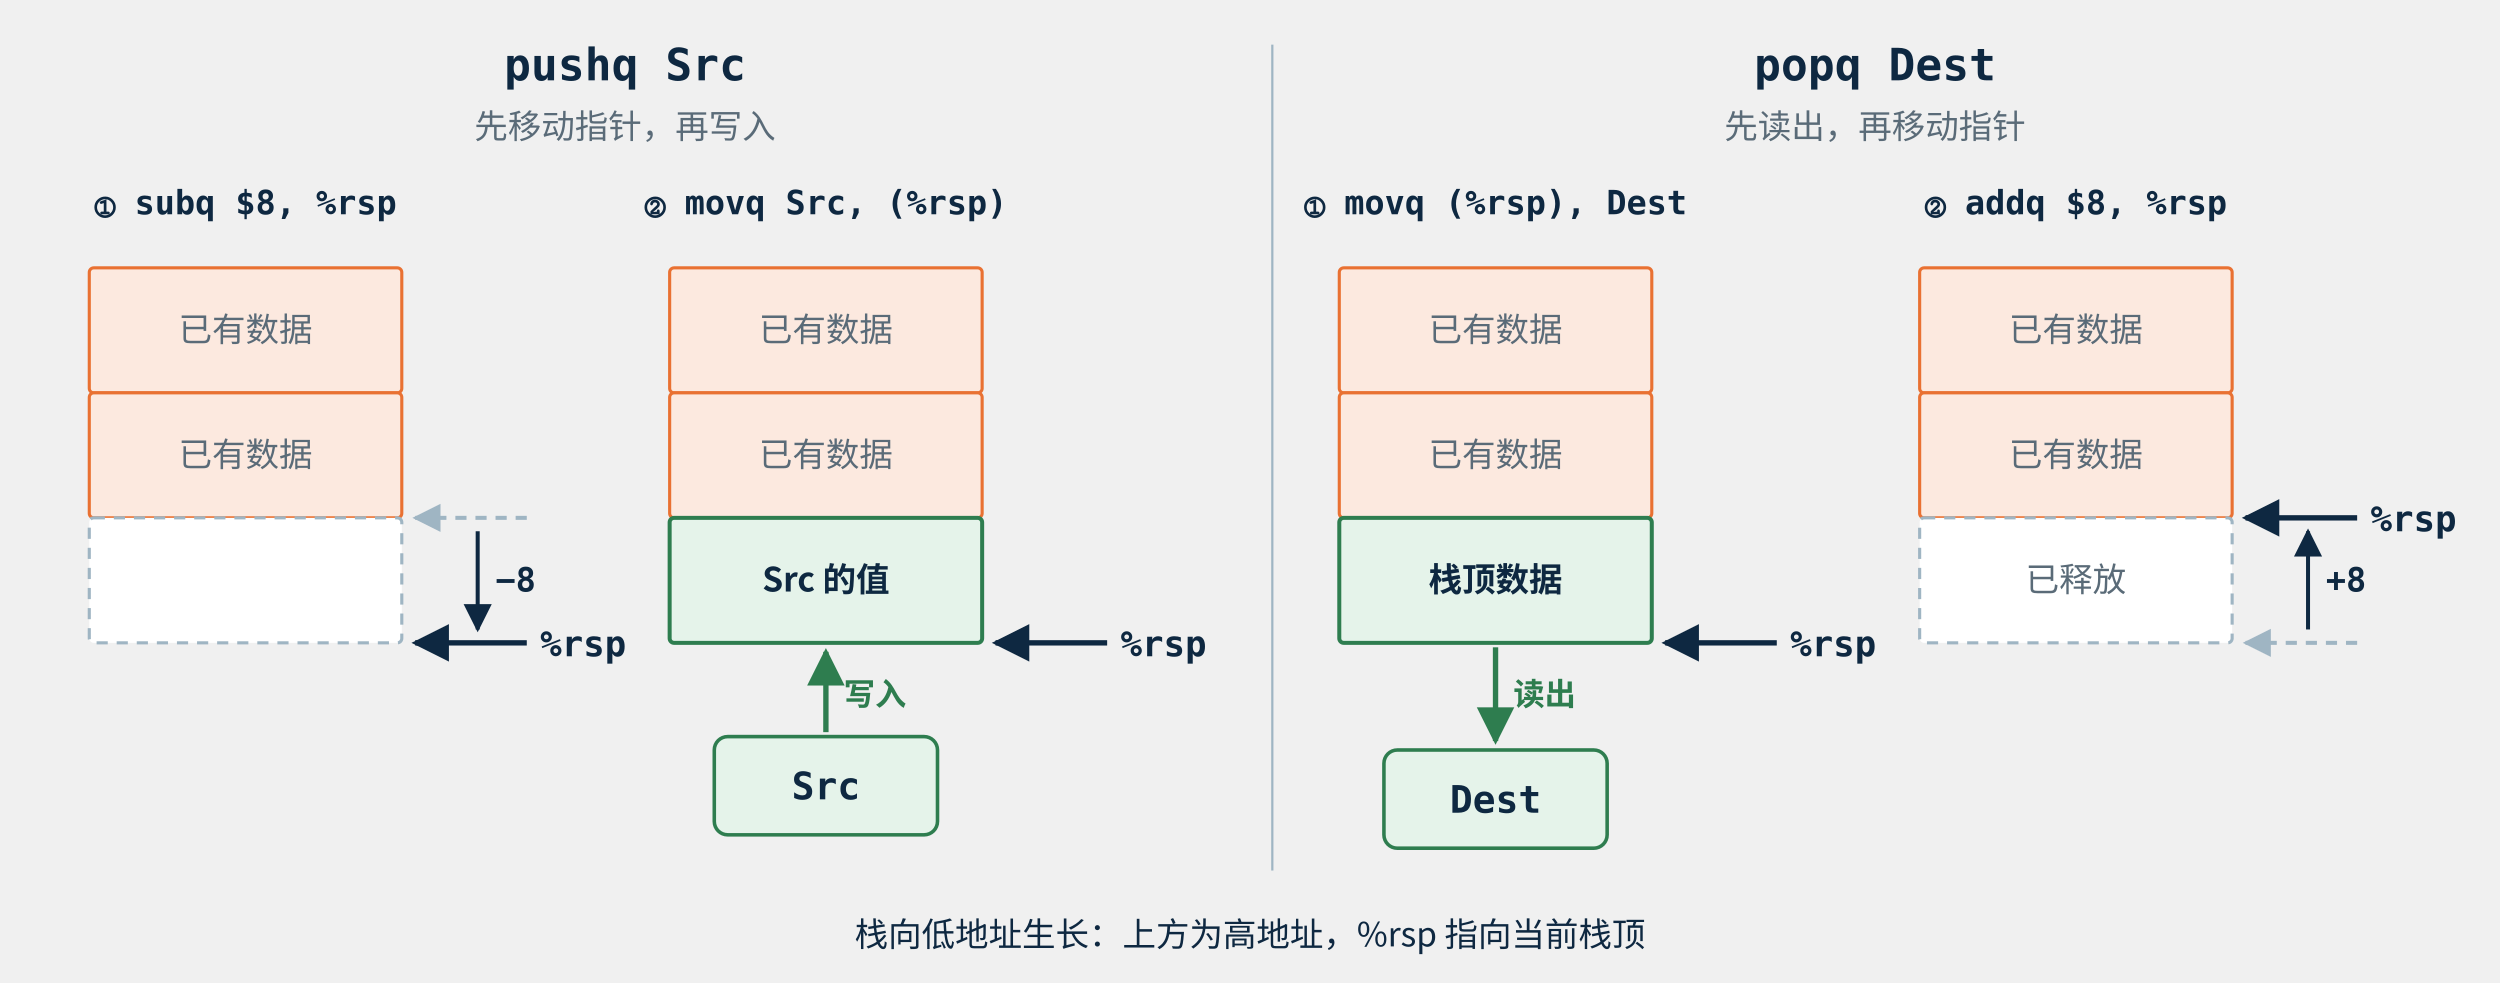
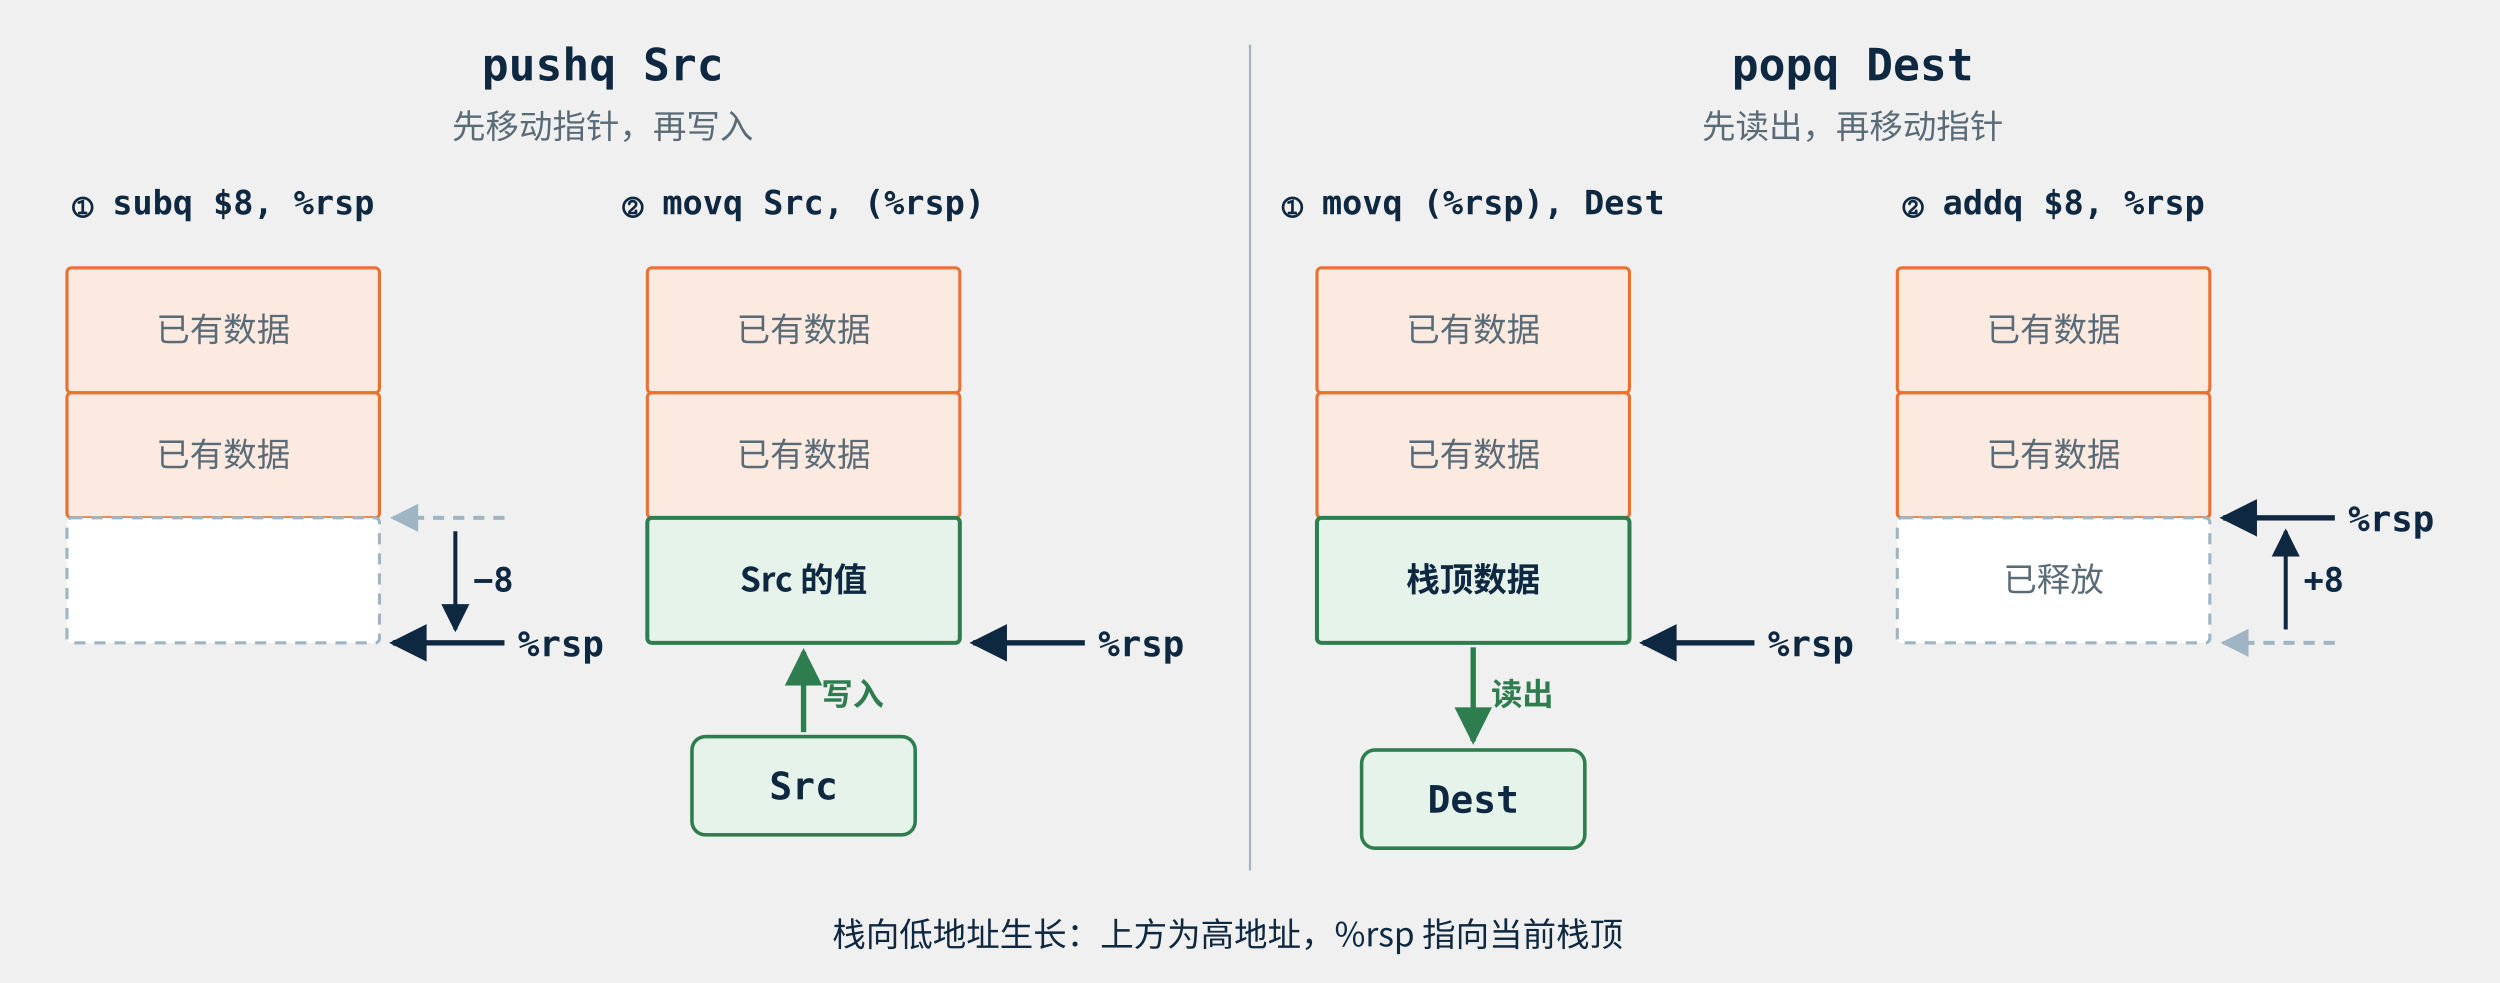
- <svg xmlns="http://www.w3.org/2000/svg" viewBox="0 0 1120 440" width="1120" height="440">
+ <svg xmlns="http://www.w3.org/2000/svg" viewBox="10 0 1120 440" width="1120" height="440">
  <defs>
    <marker id="ah-156082" viewBox="0 0 10 10" refX="9" refY="5" markerWidth="7" markerHeight="7" orient="auto-start-reverse">
      <path d="M0,0 L10,5 L0,10 z" fill="#156082" />
    </marker>
    <marker id="ah-e97132" viewBox="0 0 10 10" refX="9" refY="5" markerWidth="7" markerHeight="7" orient="auto-start-reverse">
      <path d="M0,0 L10,5 L0,10 z" fill="#e97132" />
    </marker>
    <marker id="ah-0e2841" viewBox="0 0 10 10" refX="9" refY="5" markerWidth="7" markerHeight="7" orient="auto-start-reverse">
      <path d="M0,0 L10,5 L0,10 z" fill="#0e2841" />
    </marker>
    <marker id="ah-2e7d4f" viewBox="0 0 10 10" refX="9" refY="5" markerWidth="7" markerHeight="7" orient="auto-start-reverse">
      <path d="M0,0 L10,5 L0,10 z" fill="#2e7d4f" />
    </marker>
    <marker id="ah-c0392b" viewBox="0 0 10 10" refX="9" refY="5" markerWidth="7" markerHeight="7" orient="auto-start-reverse">
      <path d="M0,0 L10,5 L0,10 z" fill="#c0392b" />
    </marker>
    <marker id="ah-5a6b78" viewBox="0 0 10 10" refX="9" refY="5" markerWidth="7" markerHeight="7" orient="auto-start-reverse">
      <path d="M0,0 L10,5 L0,10 z" fill="#5a6b78" />
    </marker>
    <marker id="ah-9fb5c3" viewBox="0 0 10 10" refX="9" refY="5" markerWidth="7" markerHeight="7" orient="auto-start-reverse">
      <path d="M0,0 L10,5 L0,10 z" fill="#9fb5c3" />
    </marker>
  </defs>
  <text x="280.0" y="36.0" font-family="SFMono-Regular, Menlo, DejaVu Sans Mono, Consolas, monospace" font-size="20" font-weight="bold" fill="#0e2841" text-anchor="middle">pushq Src</text>
  <text x="280.0" y="62.0" font-family="PingFang SC, Noto Sans CJK SC, Source Han Sans SC, sans-serif" font-size="15" font-weight="normal" fill="#5a6b78" text-anchor="middle">先移动指针，再写入</text>
  <text x="110.0" y="96.0" font-family="SFMono-Regular, Menlo, DejaVu Sans Mono, Consolas, monospace" font-size="15" font-weight="bold" fill="#0e2841" text-anchor="middle">① subq $8, %rsp</text>
  <rect x="40.0" y="120.0" width="140.0" height="56.0" rx="2" fill="#fce9df" stroke="#e97132" stroke-width="1.4" />
  <text x="110.0" y="153.0" font-family="PingFang SC, Noto Sans CJK SC, Source Han Sans SC, sans-serif" font-size="15" font-weight="normal" fill="#5a6b78" text-anchor="middle">已有数据</text>
  <rect x="40.0" y="176.0" width="140.0" height="56.0" rx="2" fill="#fce9df" stroke="#e97132" stroke-width="1.4" />
  <text x="110.0" y="209.0" font-family="PingFang SC, Noto Sans CJK SC, Source Han Sans SC, sans-serif" font-size="15" font-weight="normal" fill="#5a6b78" text-anchor="middle">已有数据</text>
  <rect x="40.0" y="232.0" width="140.0" height="56.0" rx="2" fill="#ffffff" stroke="#9fb5c3" stroke-width="1.4" stroke-dasharray="5 4" />
  <line x1="236.0" y1="232.0" x2="186.0" y2="232.0" stroke="#9fb5c3" stroke-width="1.8" stroke-dasharray="5 4" marker-end="url(#ah-9fb5c3)" />
  <line x1="236.0" y1="288.0" x2="186.0" y2="288.0" stroke="#0e2841" stroke-width="2.4" marker-end="url(#ah-0e2841)" />
  <text x="242.0" y="294.0" font-family="SFMono-Regular, Menlo, DejaVu Sans Mono, Consolas, monospace" font-size="16" font-weight="bold" fill="#0e2841" text-anchor="start">%rsp</text>
  <line x1="214.0" y1="238.0" x2="214.0" y2="282.0" stroke="#0e2841" stroke-width="1.8" marker-end="url(#ah-0e2841)" />
  <text x="222.0" y="265.0" font-family="SFMono-Regular, Menlo, DejaVu Sans Mono, Consolas, monospace" font-size="15" font-weight="bold" fill="#0e2841" text-anchor="start">−8</text>
  <text x="370.0" y="96.0" font-family="SFMono-Regular, Menlo, DejaVu Sans Mono, Consolas, monospace" font-size="15" font-weight="bold" fill="#0e2841" text-anchor="middle">② movq Src, (%rsp)</text>
  <rect x="300.0" y="120.0" width="140.0" height="56.0" rx="2" fill="#fce9df" stroke="#e97132" stroke-width="1.4" />
  <text x="370.0" y="153.0" font-family="PingFang SC, Noto Sans CJK SC, Source Han Sans SC, sans-serif" font-size="15" font-weight="normal" fill="#5a6b78" text-anchor="middle">已有数据</text>
  <rect x="300.0" y="176.0" width="140.0" height="56.0" rx="2" fill="#fce9df" stroke="#e97132" stroke-width="1.4" />
  <text x="370.0" y="209.0" font-family="PingFang SC, Noto Sans CJK SC, Source Han Sans SC, sans-serif" font-size="15" font-weight="normal" fill="#5a6b78" text-anchor="middle">已有数据</text>
  <rect x="300.0" y="232.0" width="140.0" height="56.0" rx="2" fill="#e5f3ea" stroke="#2e7d4f" stroke-width="1.8" />
  <text x="370.0" y="265.0" font-family="PingFang SC, Noto Sans CJK SC, Source Han Sans SC, sans-serif" font-size="15" font-weight="bold" fill="#0e2841" text-anchor="middle">Src 的值</text>
  <line x1="496.0" y1="288.0" x2="446.0" y2="288.0" stroke="#0e2841" stroke-width="2.4" marker-end="url(#ah-0e2841)" />
  <text x="502.0" y="294.0" font-family="SFMono-Regular, Menlo, DejaVu Sans Mono, Consolas, monospace" font-size="16" font-weight="bold" fill="#0e2841" text-anchor="start">%rsp</text>
  <rect x="320.0" y="330.0" width="100.0" height="44.0" rx="6" fill="#e5f3ea" stroke="#2e7d4f" stroke-width="1.6" />
  <text x="370.0" y="358.1" font-family="SFMono-Regular, Menlo, DejaVu Sans Mono, Consolas, monospace" font-size="17" font-weight="bold" fill="#0e2841" text-anchor="middle">Src</text>
  <line x1="370.0" y1="328.0" x2="370.0" y2="292.0" stroke="#2e7d4f" stroke-width="2.4" marker-end="url(#ah-2e7d4f)" />
  <text x="378.0" y="316.0" font-family="PingFang SC, Noto Sans CJK SC, Source Han Sans SC, sans-serif" font-size="14" font-weight="bold" fill="#2e7d4f" text-anchor="start">写入</text>
  <text x="840.0" y="36.0" font-family="SFMono-Regular, Menlo, DejaVu Sans Mono, Consolas, monospace" font-size="20" font-weight="bold" fill="#0e2841" text-anchor="middle">popq Dest</text>
  <text x="840.0" y="62.0" font-family="PingFang SC, Noto Sans CJK SC, Source Han Sans SC, sans-serif" font-size="15" font-weight="normal" fill="#5a6b78" text-anchor="middle">先读出，再移动指针</text>
  <text x="670.0" y="96.0" font-family="SFMono-Regular, Menlo, DejaVu Sans Mono, Consolas, monospace" font-size="15" font-weight="bold" fill="#0e2841" text-anchor="middle">① movq (%rsp), Dest</text>
  <rect x="600.0" y="120.0" width="140.0" height="56.0" rx="2" fill="#fce9df" stroke="#e97132" stroke-width="1.4" />
  <text x="670.0" y="153.0" font-family="PingFang SC, Noto Sans CJK SC, Source Han Sans SC, sans-serif" font-size="15" font-weight="normal" fill="#5a6b78" text-anchor="middle">已有数据</text>
  <rect x="600.0" y="176.0" width="140.0" height="56.0" rx="2" fill="#fce9df" stroke="#e97132" stroke-width="1.4" />
  <text x="670.0" y="209.0" font-family="PingFang SC, Noto Sans CJK SC, Source Han Sans SC, sans-serif" font-size="15" font-weight="normal" fill="#5a6b78" text-anchor="middle">已有数据</text>
  <rect x="600.0" y="232.0" width="140.0" height="56.0" rx="2" fill="#e5f3ea" stroke="#2e7d4f" stroke-width="1.8" />
  <text x="670.0" y="265.0" font-family="PingFang SC, Noto Sans CJK SC, Source Han Sans SC, sans-serif" font-size="15" font-weight="bold" fill="#0e2841" text-anchor="middle">栈顶数据</text>
  <line x1="796.0" y1="288.0" x2="746.0" y2="288.0" stroke="#0e2841" stroke-width="2.4" marker-end="url(#ah-0e2841)" />
  <text x="802.0" y="294.0" font-family="SFMono-Regular, Menlo, DejaVu Sans Mono, Consolas, monospace" font-size="16" font-weight="bold" fill="#0e2841" text-anchor="start">%rsp</text>
  <rect x="620.0" y="336.0" width="100.0" height="44.0" rx="6" fill="#e5f3ea" stroke="#2e7d4f" stroke-width="1.6" />
  <text x="670.0" y="364.1" font-family="SFMono-Regular, Menlo, DejaVu Sans Mono, Consolas, monospace" font-size="17" font-weight="bold" fill="#0e2841" text-anchor="middle">Dest</text>
  <line x1="670.0" y1="290.0" x2="670.0" y2="332.0" stroke="#2e7d4f" stroke-width="2.4" marker-end="url(#ah-2e7d4f)" />
  <text x="678.0" y="316.0" font-family="PingFang SC, Noto Sans CJK SC, Source Han Sans SC, sans-serif" font-size="14" font-weight="bold" fill="#2e7d4f" text-anchor="start">读出</text>
  <text x="930.0" y="96.0" font-family="SFMono-Regular, Menlo, DejaVu Sans Mono, Consolas, monospace" font-size="15" font-weight="bold" fill="#0e2841" text-anchor="middle">② addq $8, %rsp</text>
  <rect x="860.0" y="120.0" width="140.0" height="56.0" rx="2" fill="#fce9df" stroke="#e97132" stroke-width="1.4" />
  <text x="930.0" y="153.0" font-family="PingFang SC, Noto Sans CJK SC, Source Han Sans SC, sans-serif" font-size="15" font-weight="normal" fill="#5a6b78" text-anchor="middle">已有数据</text>
  <rect x="860.0" y="176.0" width="140.0" height="56.0" rx="2" fill="#fce9df" stroke="#e97132" stroke-width="1.4" />
  <text x="930.0" y="209.0" font-family="PingFang SC, Noto Sans CJK SC, Source Han Sans SC, sans-serif" font-size="15" font-weight="normal" fill="#5a6b78" text-anchor="middle">已有数据</text>
  <rect x="860.0" y="232.0" width="140.0" height="56.0" rx="2" fill="#ffffff" stroke="#9fb5c3" stroke-width="1.4" stroke-dasharray="5 4" />
  <line x1="1056.0" y1="288.0" x2="1006.0" y2="288.0" stroke="#9fb5c3" stroke-width="1.8" stroke-dasharray="5 4" marker-end="url(#ah-9fb5c3)" />
  <line x1="1056.0" y1="232.0" x2="1006.0" y2="232.0" stroke="#0e2841" stroke-width="2.4" marker-end="url(#ah-0e2841)" />
  <text x="1062.0" y="238.0" font-family="SFMono-Regular, Menlo, DejaVu Sans Mono, Consolas, monospace" font-size="16" font-weight="bold" fill="#0e2841" text-anchor="start">%rsp</text>
  <line x1="1034.0" y1="282.0" x2="1034.0" y2="238.0" stroke="#0e2841" stroke-width="1.8" marker-end="url(#ah-0e2841)" />
  <text x="1042.0" y="265.0" font-family="SFMono-Regular, Menlo, DejaVu Sans Mono, Consolas, monospace" font-size="15" font-weight="bold" fill="#0e2841" text-anchor="start">+8</text>
  <text x="930.0" y="265.0" font-family="PingFang SC, Noto Sans CJK SC, Source Han Sans SC, sans-serif" font-size="15" font-weight="normal" fill="#5a6b78" text-anchor="middle">已释放</text>
  <line x1="570.0" y1="20.0" x2="570.0" y2="390.0" stroke="#9fb5c3" stroke-width="1" />
  <text x="560.0" y="424.0" font-family="PingFang SC, Noto Sans CJK SC, Source Han Sans SC, sans-serif" font-size="15" font-weight="normal" fill="#0e2841" text-anchor="middle">栈向低地址生长：上方为高地址，%rsp 指向当前栈顶</text>
</svg>
